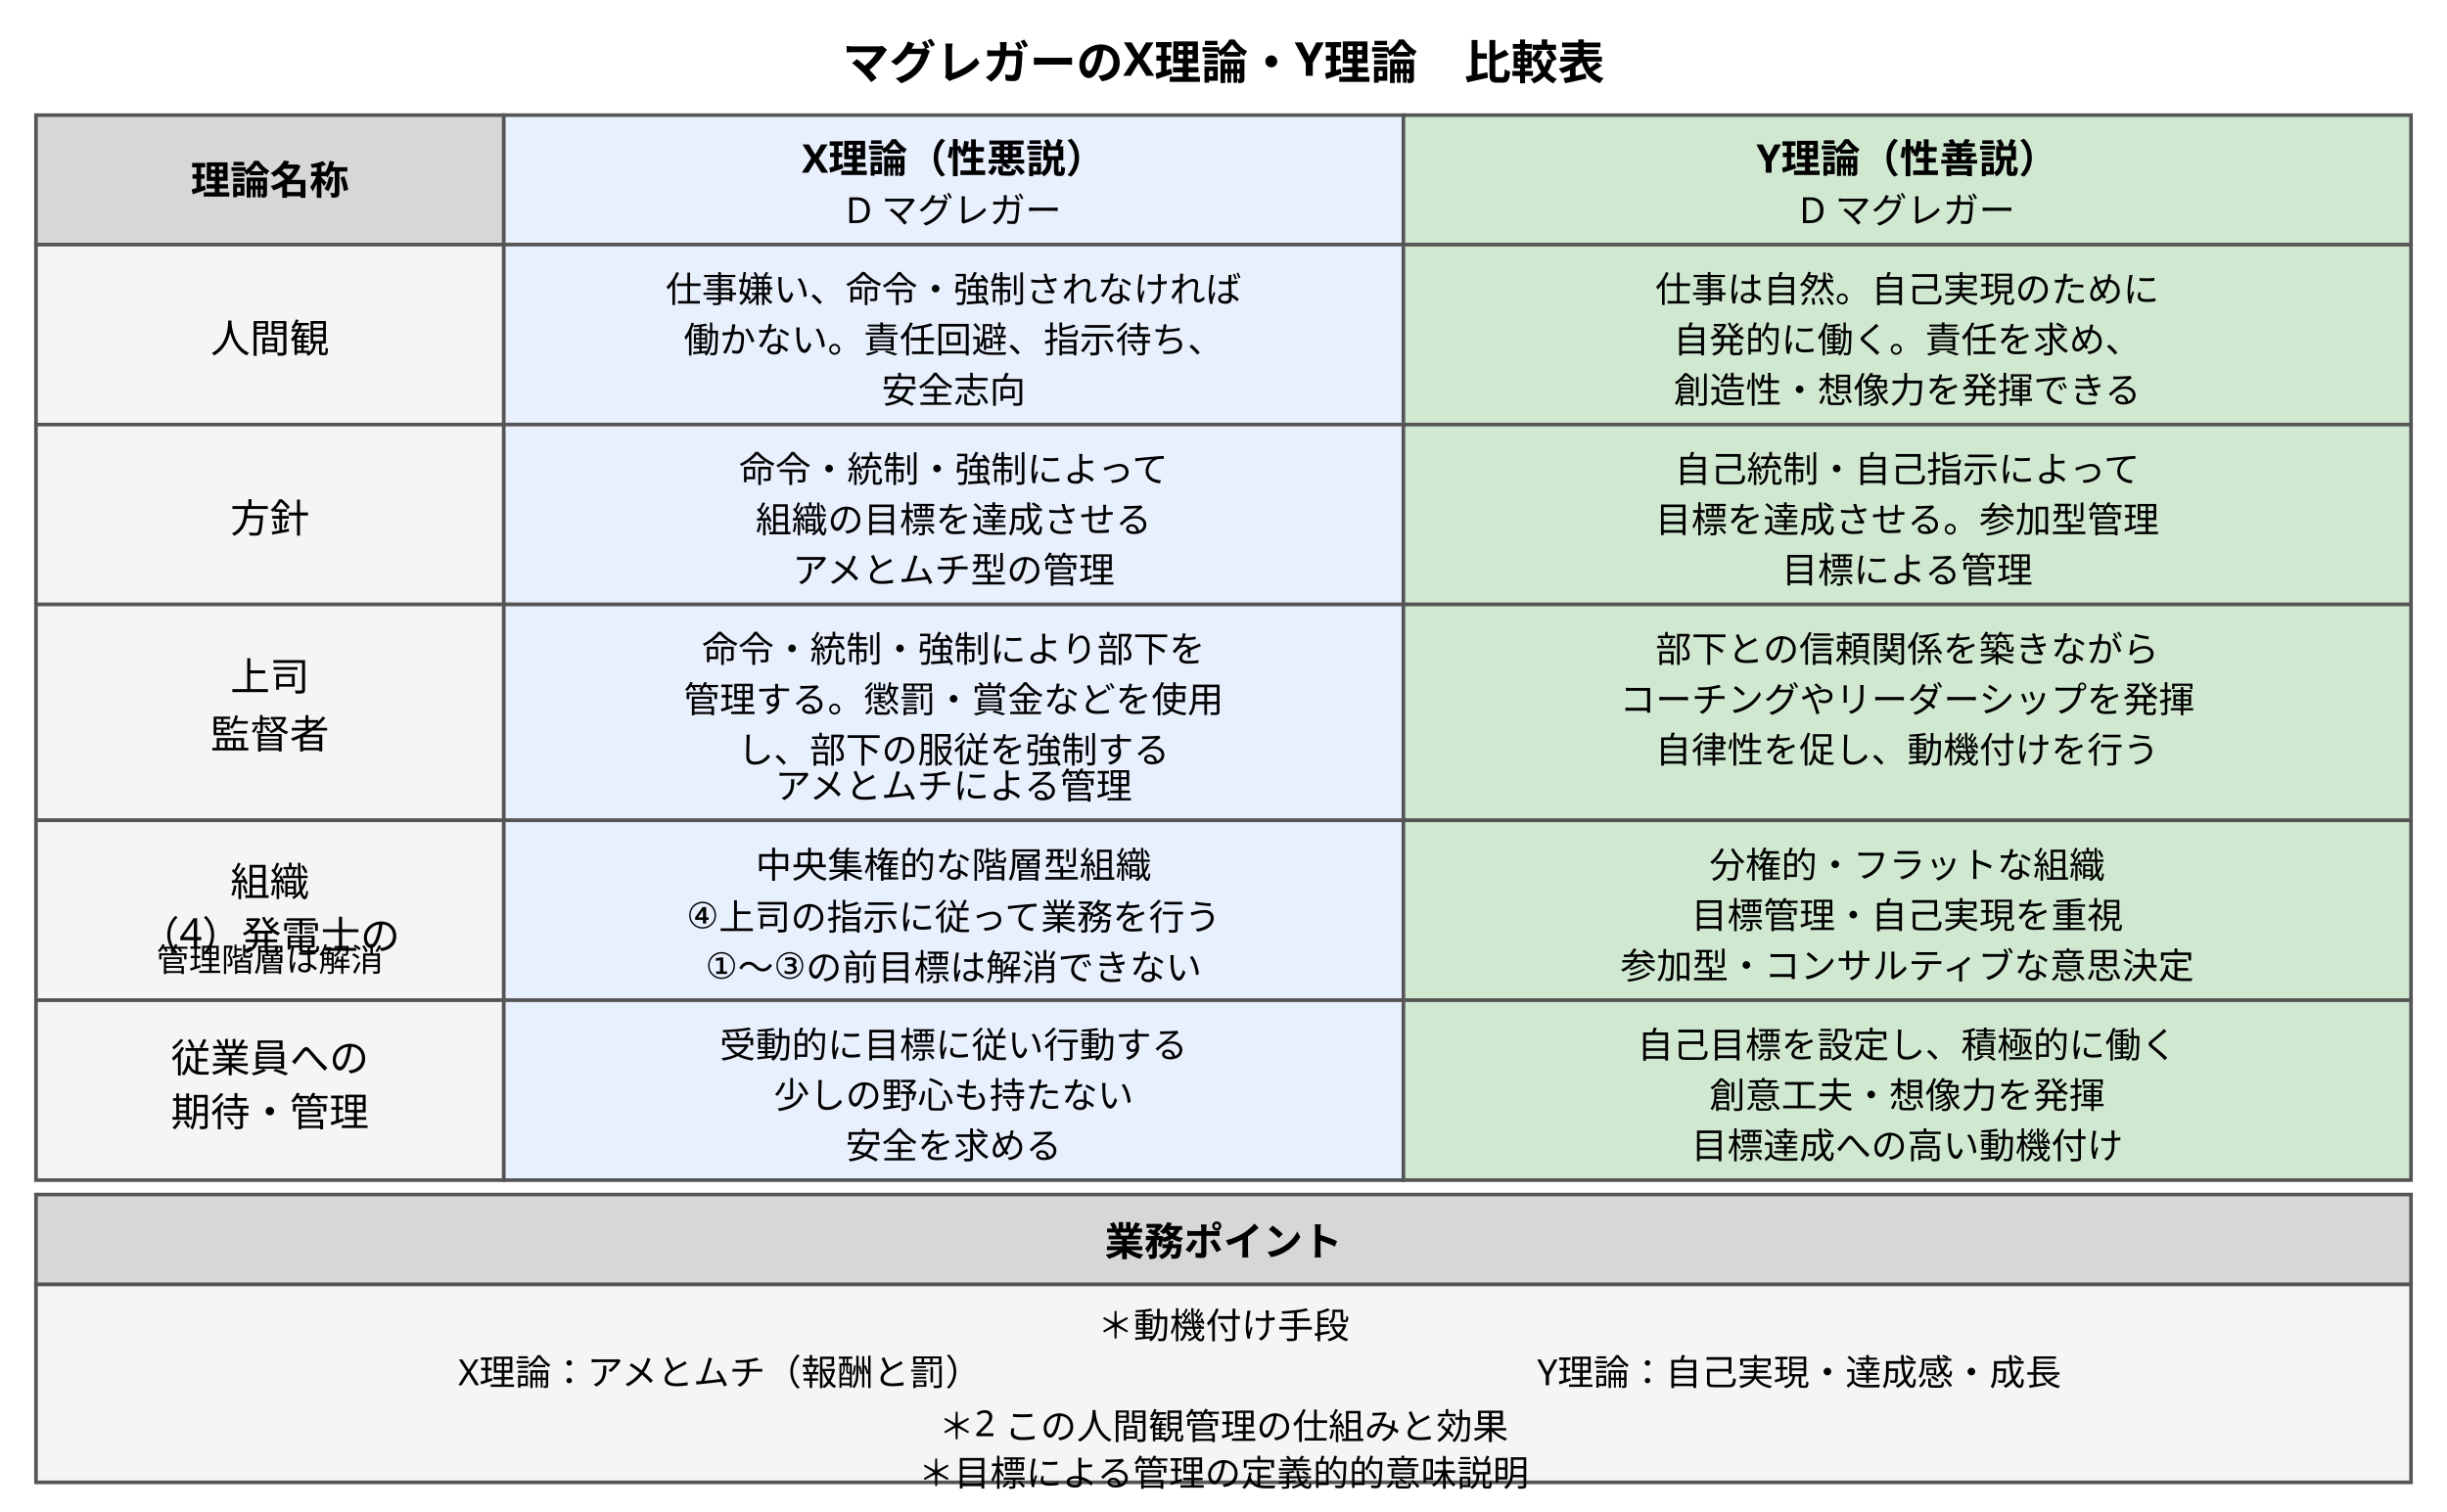
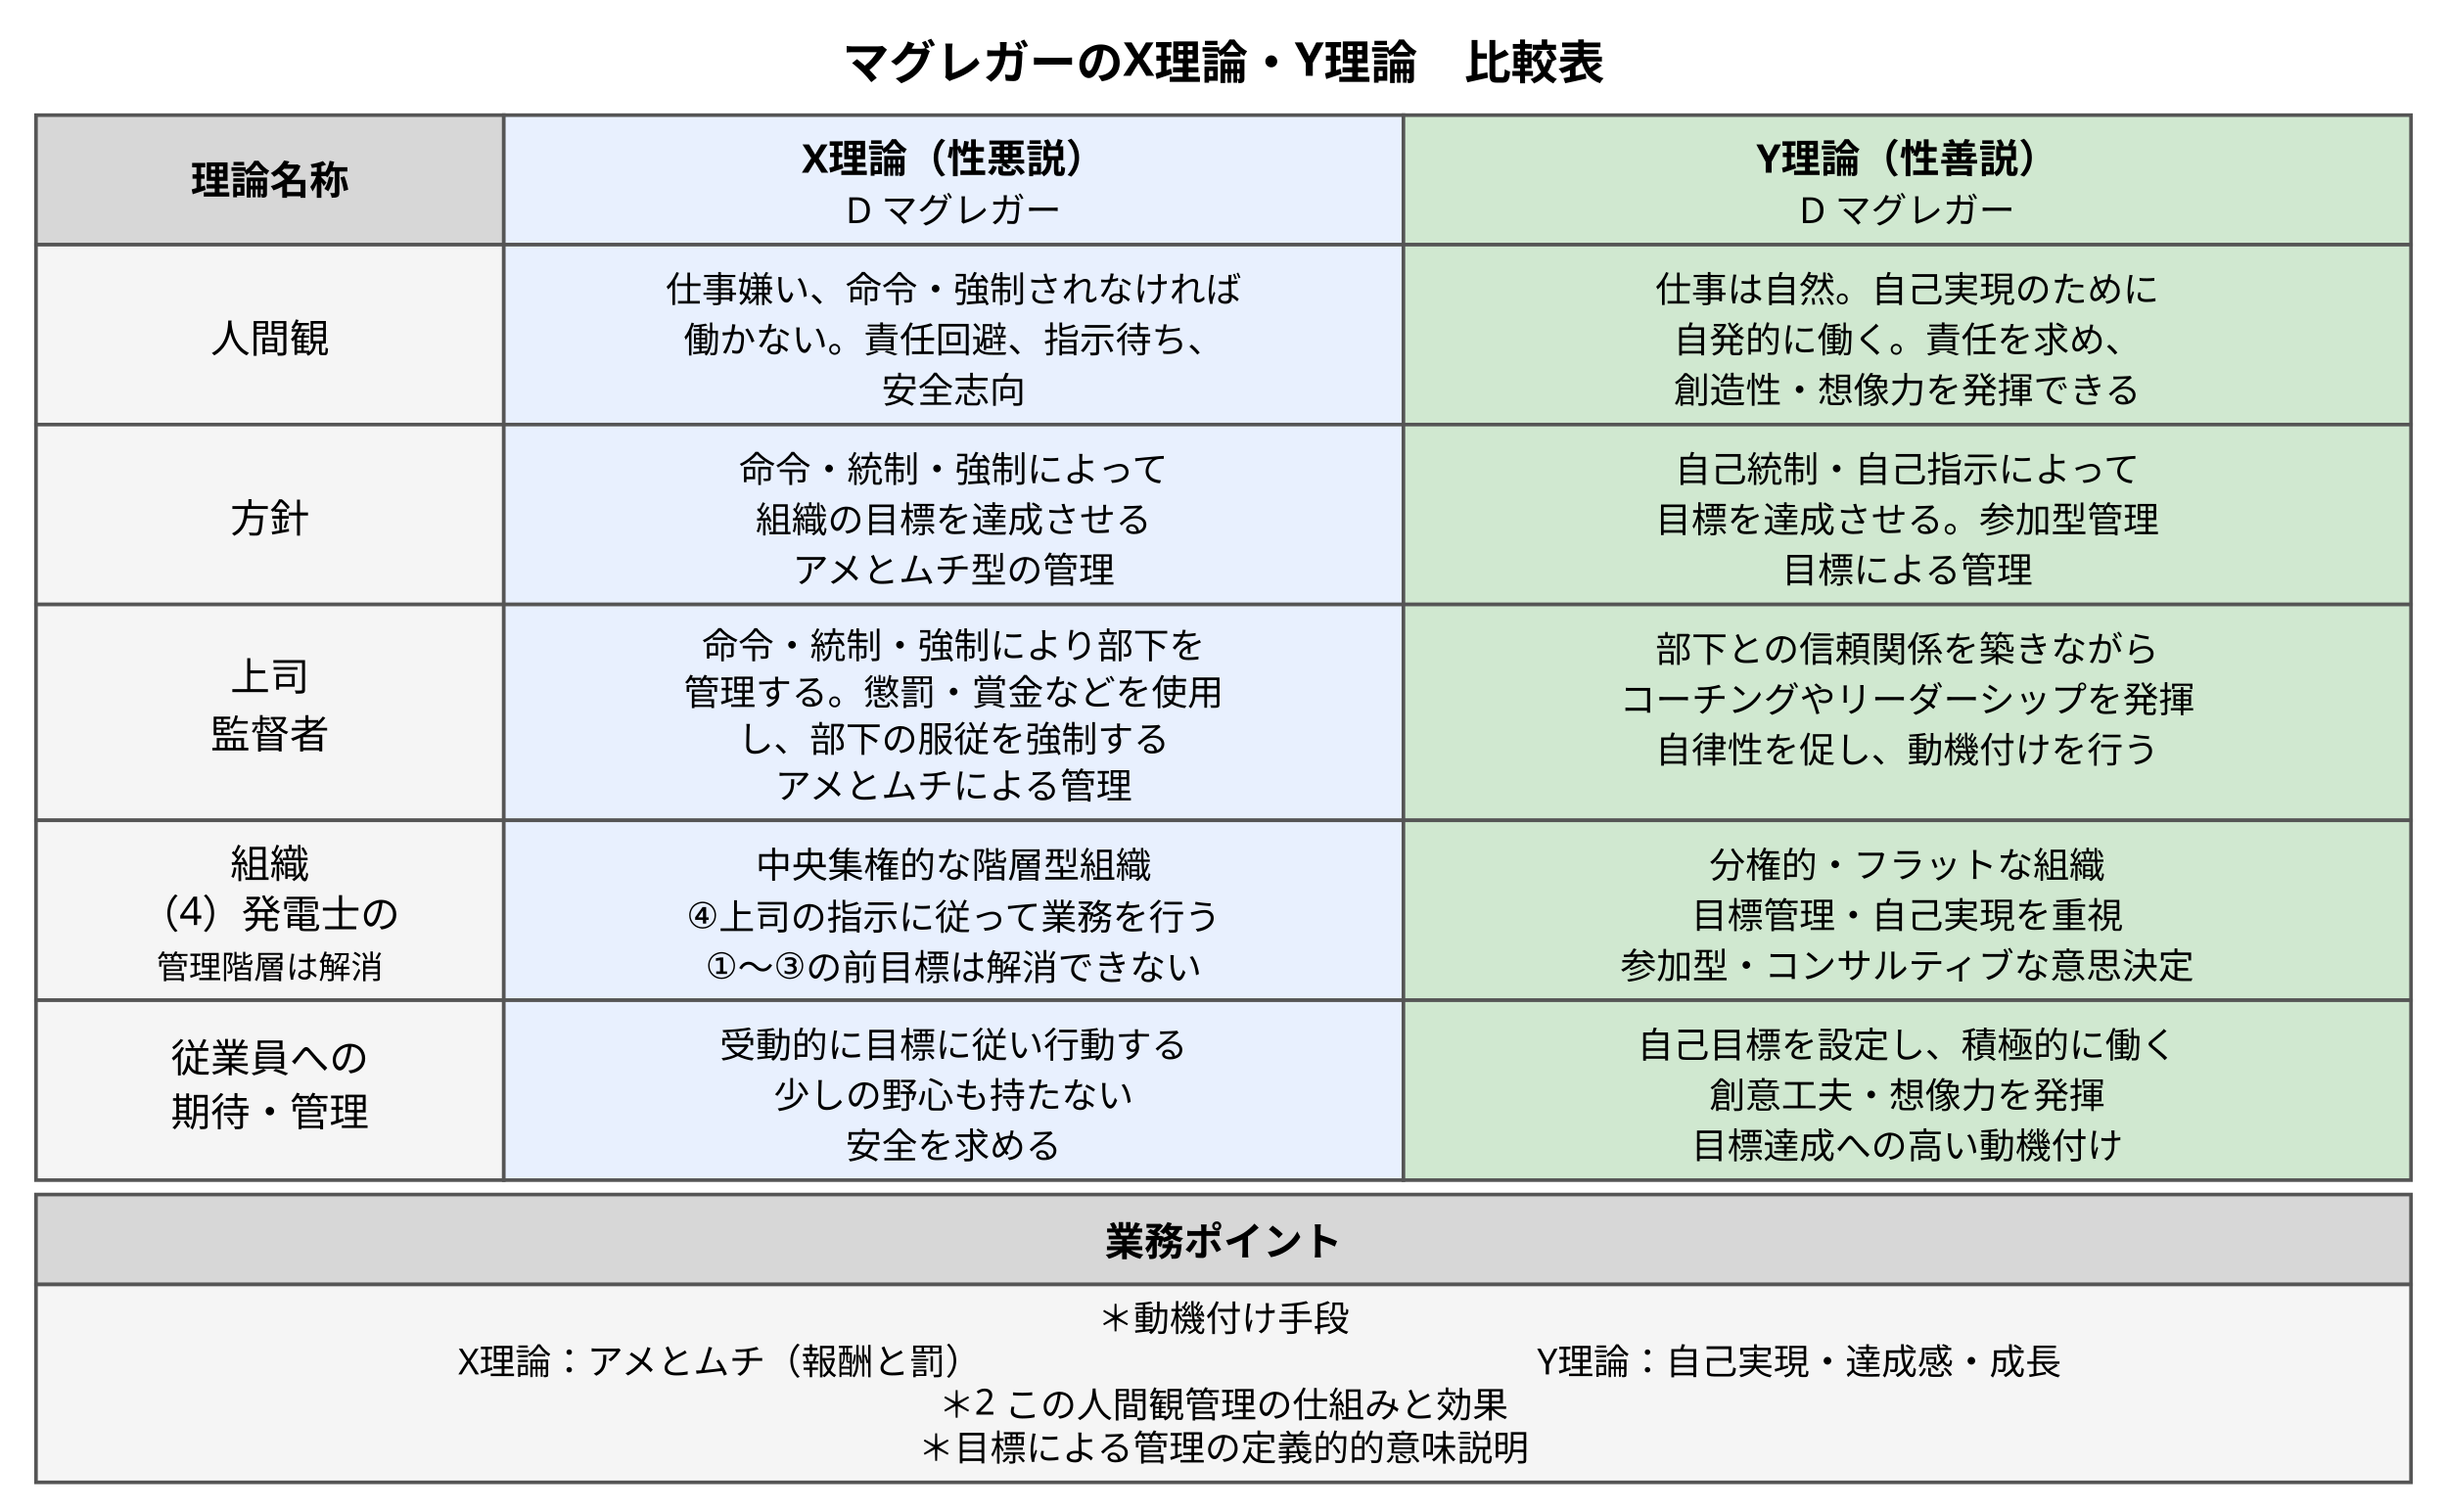
<svg xmlns="http://www.w3.org/2000/svg" width="680" height="420" viewBox="0 0 680 420" font-family="sans-serif" font-size="11" style="max-width:680px;width:100%" role="img" aria-label="マグレガーのX理論・Y理論 比較表">
  <text x="340" y="22" text-anchor="middle" font-weight="bold" font-size="13">マグレガーのX理論・Y理論　比較表</text>
  <rect x="10" y="32" width="130" height="36" fill="#d7d7d7" stroke="#555" stroke-width="1" />
  <text x="75" y="54" text-anchor="middle" font-weight="bold">理論名称</text>
  <rect x="140" y="32" width="250" height="36" fill="#e8f0fe" stroke="#555" stroke-width="1" />
  <text x="265" y="48" text-anchor="middle" font-weight="bold">X理論（性悪説）</text>
  <text x="265" y="62" text-anchor="middle" font-size="10">D マグレガー</text>
  <rect x="390" y="32" width="280" height="36" fill="#d0e8d0" stroke="#555" stroke-width="1" />
  <text x="530" y="48" text-anchor="middle" font-weight="bold">Y理論（性善説）</text>
  <text x="530" y="62" text-anchor="middle" font-size="10">D マグレガー</text>
  <rect x="10" y="68" width="130" height="50" fill="#f5f5f5" stroke="#555" stroke-width="1" />
  <text x="75" y="98" text-anchor="middle">人間観</text>
  <rect x="140" y="68" width="250" height="50" fill="#e8f0fe" stroke="#555" stroke-width="1" />
  <text x="265" y="84" text-anchor="middle" font-size="10">仕事嫌い、命令・強制されなければ</text>
  <text x="265" y="98" text-anchor="middle" font-size="10">働かない。責任回避、指示待ち、</text>
  <text x="265" y="112" text-anchor="middle" font-size="10">安全志向</text>
  <rect x="390" y="68" width="280" height="50" fill="#d0e8d0" stroke="#555" stroke-width="1" />
  <text x="530" y="84" text-anchor="middle" font-size="10">仕事は自然。自己実現のために</text>
  <text x="530" y="98" text-anchor="middle" font-size="10">自発的に働く。責任を求め、</text>
  <text x="530" y="112" text-anchor="middle" font-size="10">創造性・想像力を発揮できる</text>
  <rect x="10" y="118" width="130" height="50" fill="#f5f5f5" stroke="#555" stroke-width="1" />
  <text x="75" y="148" text-anchor="middle">方針</text>
  <rect x="140" y="118" width="250" height="50" fill="#e8f0fe" stroke="#555" stroke-width="1" />
  <text x="265" y="134" text-anchor="middle" font-size="10">命令・統制・強制によって</text>
  <text x="265" y="148" text-anchor="middle" font-size="10">組織の目標を達成させる</text>
  <text x="265" y="162" text-anchor="middle" font-size="10">アメとムチ型の管理</text>
  <rect x="390" y="118" width="280" height="50" fill="#d0e8d0" stroke="#555" stroke-width="1" />
  <text x="530" y="134" text-anchor="middle" font-size="10">自己統制・自己指示によって</text>
  <text x="530" y="148" text-anchor="middle" font-size="10">目標を達成させる。参加型管理</text>
  <text x="530" y="162" text-anchor="middle" font-size="10">目標による管理</text>
  <rect x="10" y="168" width="130" height="60" fill="#f5f5f5" stroke="#555" stroke-width="1" />
  <text x="75" y="192" text-anchor="middle">上司</text>
  <text x="75" y="208" text-anchor="middle">監督者</text>
  <rect x="140" y="168" width="250" height="60" fill="#e8f0fe" stroke="#555" stroke-width="1" />
-   <text x="265" y="184" text-anchor="middle" font-size="10">命令・統制・強制により部下を</text>
-   <text x="265" y="198" text-anchor="middle" font-size="10">管理する。懲罰・賞金などを使用</text>
-   <text x="265" y="212" text-anchor="middle" font-size="10">し、部下の服従を強制する</text>
+   <text x="265" y="183" text-anchor="middle" font-size="10">命令・統制・強制により部下を</text>
+   <text x="265" y="196" text-anchor="middle" font-size="10">管理する。懲罰・賞金などを使用</text>
+   <text x="265" y="209" text-anchor="middle" font-size="10">し、部下の服従を強制する</text>
  <text x="265" y="222" text-anchor="middle" font-size="10">アメとムチによる管理</text>
  <rect x="390" y="168" width="280" height="60" fill="#d0e8d0" stroke="#555" stroke-width="1" />
  <text x="530" y="184" text-anchor="middle" font-size="10">部下との信頼関係を築きながら</text>
  <text x="530" y="198" text-anchor="middle" font-size="10">コーチングやリーダーシップを発揮</text>
  <text x="530" y="212" text-anchor="middle" font-size="10">自律性を促し、動機付けを行う</text>
  <rect x="10" y="228" width="130" height="50" fill="#f5f5f5" stroke="#555" stroke-width="1" />
-   <text x="75" y="249" text-anchor="middle">組織</text>
-   <text x="75" y="264" text-anchor="middle">（4）発電士の</text>
-   <text x="75" y="270" text-anchor="middle" font-size="9">管理階層は解消</text>
+   <text x="75" y="244" text-anchor="middle">組織</text>
+   <text x="75" y="258" text-anchor="middle">（4）発電士の</text>
+   <text x="75" y="272" text-anchor="middle" font-size="9">管理階層は解消</text>
  <rect x="140" y="228" width="250" height="50" fill="#e8f0fe" stroke="#555" stroke-width="1" />
  <text x="265" y="244" text-anchor="middle" font-size="10">中央集権的な階層型組織</text>
  <text x="265" y="258" text-anchor="middle" font-size="10">④上司の指示に従って業務を行う</text>
  <text x="265" y="272" text-anchor="middle" font-size="10">①〜③の前目標は解消できない</text>
  <rect x="390" y="228" width="280" height="50" fill="#d0e8d0" stroke="#555" stroke-width="1" />
  <text x="530" y="244" text-anchor="middle" font-size="10">分権的・フラットな組織</text>
  <text x="530" y="258" text-anchor="middle" font-size="10">目標管理・自己実現を重視</text>
  <text x="530" y="272" text-anchor="middle" font-size="10">参加型・コンサルティブな意思決定</text>
  <rect x="10" y="278" width="130" height="50" fill="#f5f5f5" stroke="#555" stroke-width="1" />
  <text x="75" y="298" text-anchor="middle">従業員への</text>
  <text x="75" y="313" text-anchor="middle">期待・管理</text>
  <rect x="140" y="278" width="250" height="50" fill="#e8f0fe" stroke="#555" stroke-width="1" />
  <text x="265" y="294" text-anchor="middle" font-size="10">受動的に目標に従い行動する</text>
  <text x="265" y="308" text-anchor="middle" font-size="10">少しの野心も持たない</text>
  <text x="265" y="322" text-anchor="middle" font-size="10">安全を求める</text>
  <rect x="390" y="278" width="280" height="50" fill="#d0e8d0" stroke="#555" stroke-width="1" />
  <text x="530" y="294" text-anchor="middle" font-size="10">自己目標を設定し、積極的に働く</text>
  <text x="530" y="308" text-anchor="middle" font-size="10">創意工夫・想像力を発揮</text>
  <text x="530" y="322" text-anchor="middle" font-size="10">目標達成への高い動機付け</text>
  <rect x="10" y="332" width="660" height="25" fill="#d7d7d7" stroke="#555" stroke-width="1" />
  <text x="340" y="349" text-anchor="middle" font-weight="bold" font-size="11">業務ポイント</text>
  <rect x="10" y="357" width="660" height="55" fill="#f5f5f5" stroke="#555" stroke-width="1" />
-   <text x="340" y="372" text-anchor="middle" font-size="10">＊動機付け手段</text>
-   <text x="200" y="385" text-anchor="middle" font-size="10">X理論：アメとムチ（報酬と罰）</text>
-   <text x="500" y="385" text-anchor="middle" font-size="10">Y理論：自己実現・達成感・成長</text>
-   <text x="340" y="400" text-anchor="middle" font-size="10">＊2 この人間観管理の仕組みと効果</text>
-   <text x="340" y="413" text-anchor="middle" font-size="10">＊目標による管理の定義的的意味説明</text>
+   <text x="340" y="370" text-anchor="middle" font-size="10">＊動機付け手段</text>
+   <text x="200" y="382" text-anchor="middle" font-size="10">X理論：アメとムチ（報酬と罰）</text>
+   <text x="500" y="382" text-anchor="middle" font-size="10">Y理論：自己実現・達成感・成長</text>
+   <text x="340" y="394" text-anchor="middle" font-size="10">＊2 この人間観管理の仕組みと効果</text>
+   <text x="340" y="406" text-anchor="middle" font-size="10">＊目標による管理の定義的的意味説明</text>
</svg>
